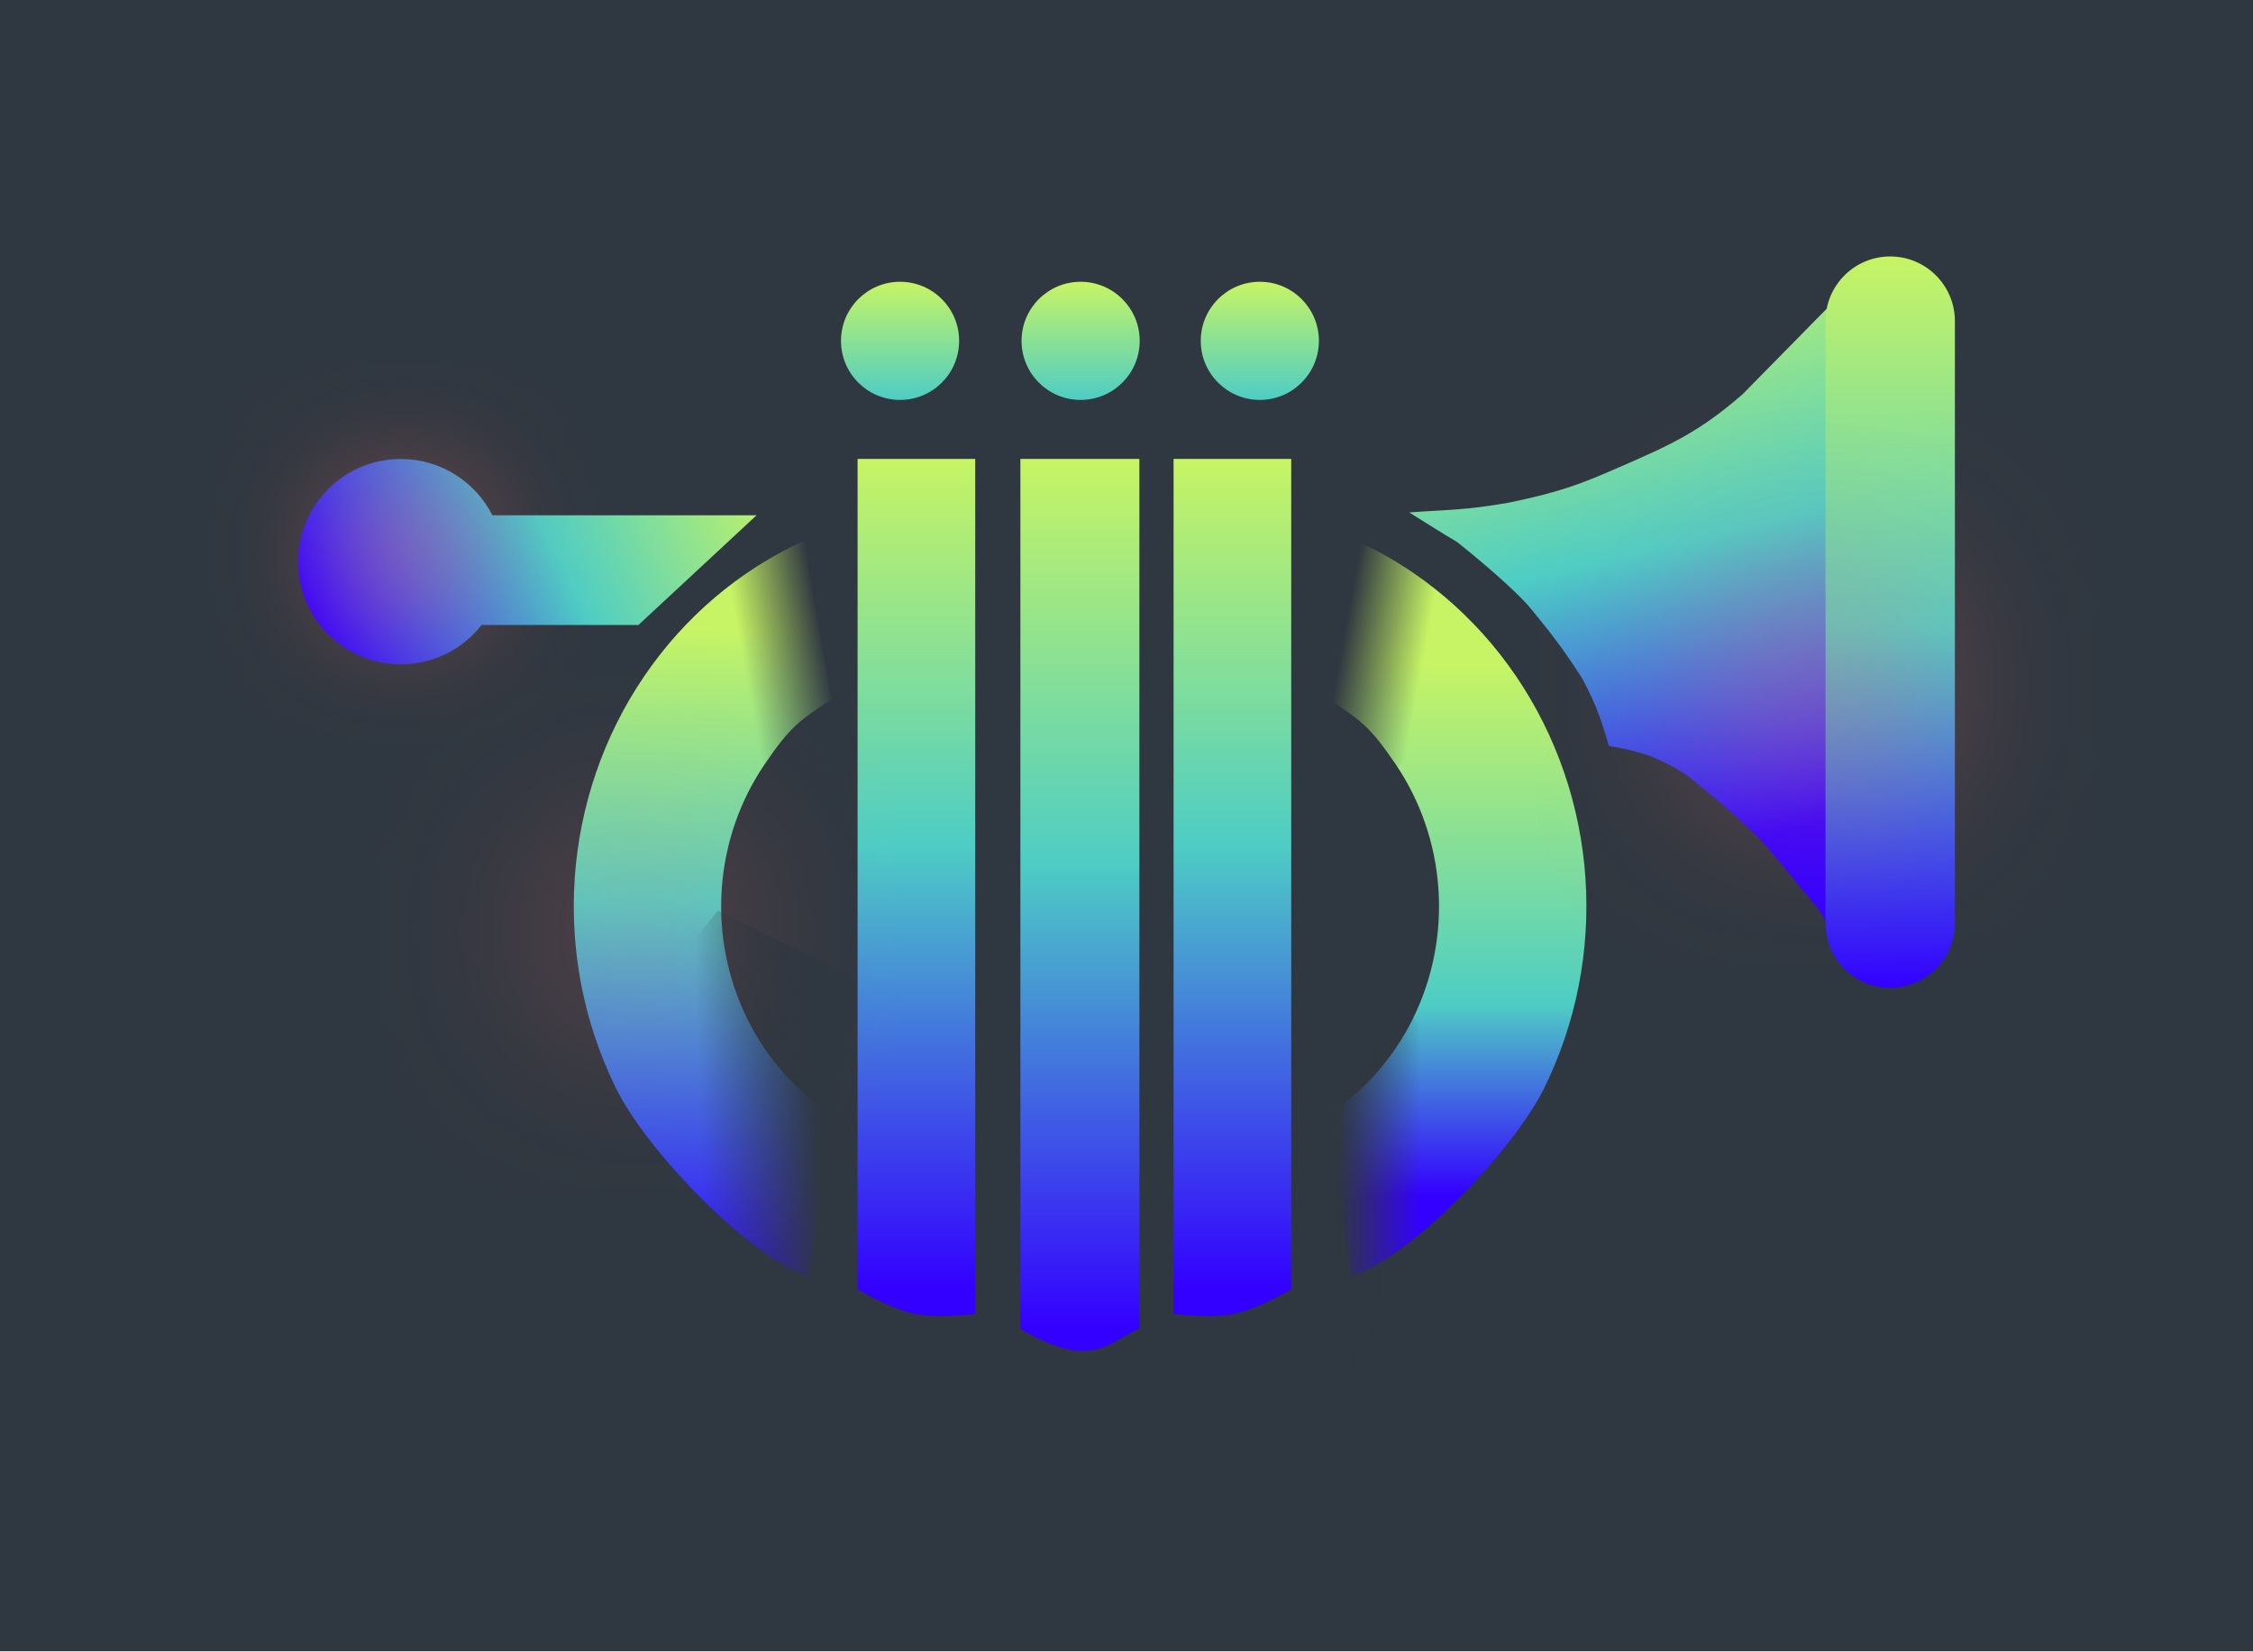
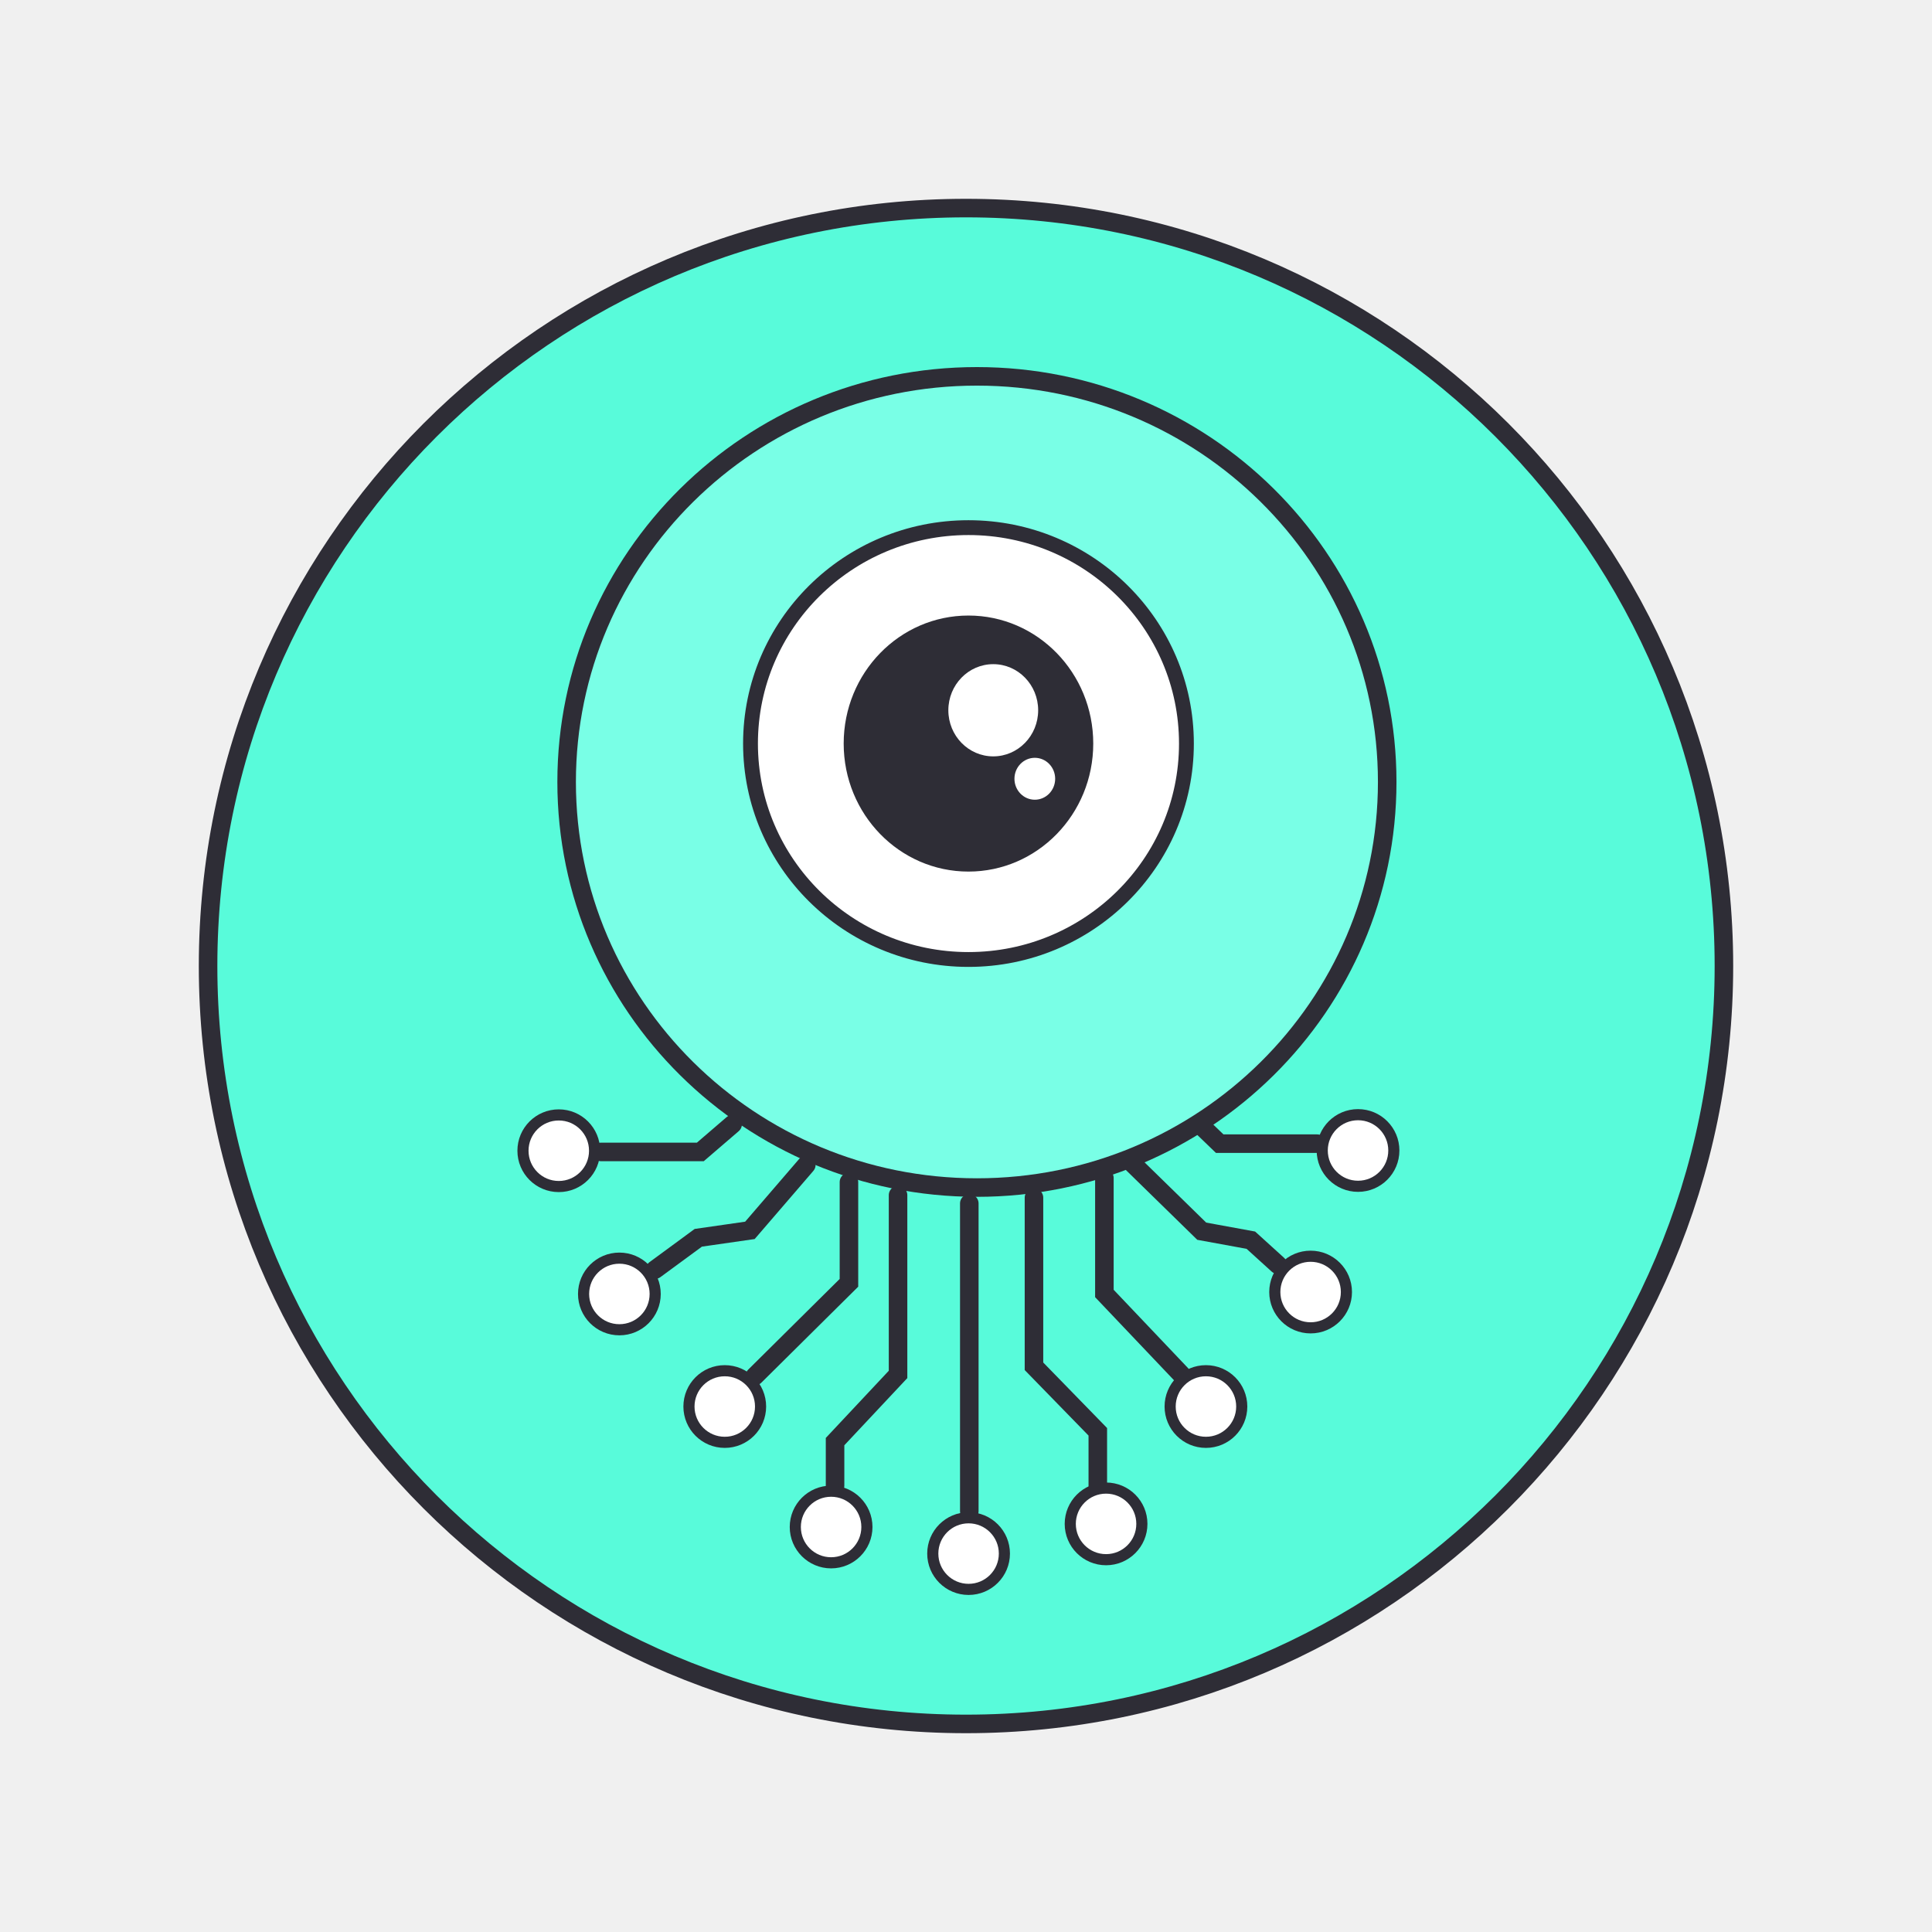
- <svg xmlns="http://www.w3.org/2000/svg" width="1647" height="1207" viewBox="0 0 1647 1207" fill="none">
-   <rect width="1647" height="1207" fill="#2F3740" />
-   <path d="M1030.16 374.588C1057.57 372.539 1070.42 373.139 1103.16 367.391C1141.41 359.49 1156.62 353.319 1183.35 341.687C1220.93 325.338 1241.96 315.983 1273.83 288.223L1336.55 224.478V680.272C1336.59 680.861 1336.59 681.439 1336.55 682.004V680.272C1335.78 669.841 1321.93 656.026 1318.04 651.16C1313.93 646.019 1292.34 619.287 1286.17 613.118C1280 606.95 1265.78 593.29 1247.1 578.161C1238.87 571.5 1232.7 563.767 1205.97 552.458C1192.46 548.212 1186.39 546.993 1176.16 545.261C1170.63 527.088 1167.97 517.127 1156.62 495.909C1144.37 476.846 1136.21 465.786 1119.61 445.53C1112.66 436.784 1092.74 418.159 1065.12 396.179C1053.1 389.025 1044.4 383.482 1030.16 374.588Z" fill="url(#paint0_linear_30_2)" />
-   <rect x="1334.49" y="187.464" width="94.59" height="534.638" rx="47.295" fill="url(#paint1_linear_30_2)" />
-   <path fill-rule="evenodd" clip-rule="evenodd" d="M352.077 456.84C338.338 474.366 316.971 485.628 292.975 485.628C251.523 485.628 217.92 452.024 217.92 410.573C217.92 369.121 251.523 335.518 292.975 335.518C322.216 335.518 347.552 352.24 359.941 376.644H464.676H466.732H553.096L466.732 456.84H352.077Z" fill="url(#paint2_linear_30_2)" />
-   <circle cx="657.968" cy="249.153" r="43.182" fill="url(#paint3_linear_30_2)" />
-   <circle cx="789.968" cy="249.153" r="43.182" fill="url(#paint4_linear_30_2)" />
-   <circle cx="920.968" cy="249.153" r="43.182" fill="url(#paint5_linear_30_2)" />
-   <path d="M626.92 335.464H712.92V960.464C712.92 960.464 685.765 963.854 668.92 960.464C651.425 956.944 626.92 942.464 626.92 942.464V335.464Z" fill="url(#paint6_linear_30_2)" />
-   <path d="M943.92 335.464H857.92V960.464C857.92 960.464 885.074 963.854 901.92 960.464C919.414 956.944 943.92 942.464 943.92 942.464V335.464Z" fill="url(#paint7_linear_30_2)" />
-   <path d="M745.92 335.464H832.92V971.23C816.42 978.561 809.92 987.464 790.42 987.464C770.92 987.464 745.92 971.23 745.92 971.23V335.464Z" fill="url(#paint8_linear_30_2)" />
-   <path d="M988.004 932.873C1029.13 920.535 1105.36 842.906 1128.76 795.516C1152.17 748.125 1162.62 695.004 1159.01 641.899C1155.39 588.793 1137.83 537.723 1108.23 494.212C1078.63 450.701 1038.12 416.406 991.079 395.034L971.554 511.332C995.201 526.754 1001.9 531.691 1020.18 558.561C1038.46 585.432 1049.3 616.97 1051.53 649.766C1053.77 682.562 1047.31 715.367 1032.86 744.633C1018.4 773.899 996.505 798.513 969.532 815.812L988.004 932.873Z" fill="url(#paint9_linear_30_2)" />
-   <path d="M591.138 932.989C550.012 920.651 473.784 843.023 450.38 795.632C426.977 748.241 416.519 695.121 420.137 642.015C423.756 588.909 441.313 537.839 470.911 494.328C500.508 450.817 541.02 416.522 588.063 395.151L607.589 511.448C583.941 526.87 577.243 531.807 558.965 558.678C540.687 585.548 529.844 617.086 527.61 649.882C525.375 682.678 531.833 715.483 546.286 744.749C560.739 774.015 582.637 798.629 609.611 815.928L591.138 932.989Z" fill="url(#paint10_linear_30_2)" />
-   <g filter="url(#filter0_f_30_2)">
-     <ellipse cx="1326.86" cy="500.734" rx="52.673" ry="56.916" transform="rotate(7.49586 1326.86 500.734)" fill="#FF6B6B" />
-   </g>
-   <g filter="url(#filter1_f_30_2)">
-     <ellipse cx="295.92" cy="403.964" rx="38" ry="38.5" fill="#FF6B6B" />
-   </g>
-   <g filter="url(#filter2_f_30_2)">
-     <ellipse cx="465.92" cy="681.464" rx="38" ry="41" fill="#FF6B6B" />
-   </g>
-   <path d="M532.649 419.724L603.92 368.464L622.92 617.964L469.92 474.464L532.649 419.724Z" fill="url(#paint11_linear_30_2)" />
-   <path d="M1051.19 419.724L979.919 368.464L960.919 617.964L1113.92 474.464L1051.19 419.724Z" fill="url(#paint12_linear_30_2)" />
-   <path d="M1025.92 733.464L958.745 770.612L984.21 1019.54L1109.39 851.219L1025.92 733.464Z" fill="url(#paint13_linear_30_2)" />
-   <path d="M524.821 665.634L622.782 713.507L596.46 1014.74L409.831 805.197L524.821 665.634Z" fill="url(#paint14_linear_30_2)" />
-   <defs>
-     <filter id="filter0_f_30_2" x="1124.1" y="293.882" width="405.51" height="413.703" filterUnits="userSpaceOnUse" color-interpolation-filters="sRGB">
-       <feFlood flood-opacity="0" result="BackgroundImageFix" />
-       <feBlend mode="normal" in="SourceGraphic" in2="BackgroundImageFix" result="shape" />
-       <feGaussianBlur stdDeviation="75" result="effect1_foregroundBlur_30_2" />
-     </filter>
-     <filter id="filter1_f_30_2" x="157.92" y="265.464" width="276" height="277" filterUnits="userSpaceOnUse" color-interpolation-filters="sRGB">
-       <feFlood flood-opacity="0" result="BackgroundImageFix" />
-       <feBlend mode="normal" in="SourceGraphic" in2="BackgroundImageFix" result="shape" />
-       <feGaussianBlur stdDeviation="50" result="effect1_foregroundBlur_30_2" />
-     </filter>
-     <filter id="filter2_f_30_2" x="277.92" y="490.464" width="376" height="382" filterUnits="userSpaceOnUse" color-interpolation-filters="sRGB">
-       <feFlood flood-opacity="0" result="BackgroundImageFix" />
-       <feBlend mode="normal" in="SourceGraphic" in2="BackgroundImageFix" result="shape" />
-       <feGaussianBlur stdDeviation="75" result="effect1_foregroundBlur_30_2" />
-     </filter>
-     <linearGradient id="paint0_linear_30_2" x1="1261.92" y1="173.464" x2="1361.92" y2="594.464" gradientUnits="userSpaceOnUse">
-       <stop stop-color="#C7F464" />
-       <stop offset="0.485" stop-color="#4ECDC4" />
-       <stop offset="1" stop-color="#3300FF" />
-     </linearGradient>
-     <linearGradient id="paint1_linear_30_2" x1="1381.79" y1="187.464" x2="1381.79" y2="722.102" gradientUnits="userSpaceOnUse">
-       <stop stop-color="#C7F464" />
-       <stop offset="0.51" stop-color="#4ECDC4" />
-       <stop offset="1" stop-color="#3300FF" />
-     </linearGradient>
-     <linearGradient id="paint2_linear_30_2" x1="552.92" y1="324.464" x2="238.92" y2="473.464" gradientUnits="userSpaceOnUse">
-       <stop stop-color="#C7F464" />
-       <stop offset="0.48" stop-color="#4ECDC4" />
-       <stop offset="1" stop-color="#3300FF" />
-     </linearGradient>
-     <linearGradient id="paint3_linear_30_2" x1="657.968" y1="205.971" x2="657.968" y2="292.335" gradientUnits="userSpaceOnUse">
-       <stop stop-color="#C7F464" />
-       <stop offset="0.31" stop-color="#A1E882" />
-       <stop offset="1" stop-color="#4ECDC4" />
-     </linearGradient>
-     <linearGradient id="paint4_linear_30_2" x1="789.968" y1="205.971" x2="789.968" y2="292.335" gradientUnits="userSpaceOnUse">
-       <stop stop-color="#C7F464" />
-       <stop offset="1" stop-color="#4ECDC4" />
-     </linearGradient>
-     <linearGradient id="paint5_linear_30_2" x1="920.968" y1="205.971" x2="920.968" y2="292.335" gradientUnits="userSpaceOnUse">
-       <stop stop-color="#C7F464" />
-       <stop offset="1" stop-color="#4ECDC4" />
-     </linearGradient>
-     <linearGradient id="paint6_linear_30_2" x1="669.92" y1="335.464" x2="669.92" y2="942.464" gradientUnits="userSpaceOnUse">
-       <stop stop-color="#C7F464" />
-       <stop offset="0.465" stop-color="#4ECDC4" />
-       <stop offset="1" stop-color="#3300FF" />
-     </linearGradient>
-     <linearGradient id="paint7_linear_30_2" x1="900.92" y1="335.464" x2="900.92" y2="942.464" gradientUnits="userSpaceOnUse">
-       <stop stop-color="#C7F464" />
-       <stop offset="0.465" stop-color="#4ECDC4" />
-       <stop offset="1" stop-color="#3300FF" />
-     </linearGradient>
-     <linearGradient id="paint8_linear_30_2" x1="789.42" y1="335.464" x2="789.42" y2="971.23" gradientUnits="userSpaceOnUse">
-       <stop stop-color="#C7F464" />
-       <stop offset="0.465" stop-color="#4ECDC4" />
-       <stop offset="1" stop-color="#3300FF" />
-     </linearGradient>
-     <linearGradient id="paint9_linear_30_2" x1="1064.62" y1="395.034" x2="1064.62" y2="932.873" gradientUnits="userSpaceOnUse">
-       <stop offset="0.165" stop-color="#C7F464" />
-       <stop offset="0.63" stop-color="#4ECDC4" />
-       <stop offset="0.89" stop-color="#3300FF" />
-     </linearGradient>
-     <linearGradient id="paint10_linear_30_2" x1="599.92" y1="327.464" x2="585.92" y2="949.464" gradientUnits="userSpaceOnUse">
-       <stop offset="0.215" stop-color="#C7F464" />
-       <stop offset="0.54" stop-color="#4ECDC4" />
-       <stop offset="1" stop-color="#3300FF" />
-     </linearGradient>
-     <linearGradient id="paint11_linear_30_2" x1="608.42" y1="440.964" x2="538.108" y2="453.734" gradientUnits="userSpaceOnUse">
-       <stop offset="0.153" stop-color="#2F3740" />
-       <stop offset="1" stop-color="#2F3740" stop-opacity="0" />
-     </linearGradient>
-     <linearGradient id="paint12_linear_30_2" x1="975.419" y1="440.964" x2="1045.73" y2="453.734" gradientUnits="userSpaceOnUse">
-       <stop offset="0.153" stop-color="#2F3740" />
-       <stop offset="1" stop-color="#2F3740" stop-opacity="0" />
-     </linearGradient>
-     <linearGradient id="paint13_linear_30_2" x1="967.15" y1="842.764" x2="1038.61" y2="842.886" gradientUnits="userSpaceOnUse">
-       <stop offset="0.153" stop-color="#2F3740" />
-       <stop offset="1" stop-color="#2F3740" stop-opacity="0" />
-     </linearGradient>
-     <linearGradient id="paint14_linear_30_2" x1="613.683" y1="800.779" x2="511.331" y2="804.451" gradientUnits="userSpaceOnUse">
-       <stop offset="0.153" stop-color="#2F3740" />
-       <stop offset="1" stop-color="#2F3740" stop-opacity="0" />
-     </linearGradient>
-   </defs>
+ <svg xmlns="http://www.w3.org/2000/svg" width="800" height="800" viewBox="0 0 800 800" fill="none">
+   <circle cx="400" cy="400" r="313.839" fill="#58FBDA" stroke="#2E2D36" stroke-width="7.678" />
+   <path d="M469.155 481.996L497.619 509.815L517.95 513.534L529.157 523.7" stroke="#2E2D36" stroke-width="7.678" stroke-linecap="round" />
+   <path d="M428.146 495.931V565.751L454.576 592.876V615.587" stroke="#2E2D36" stroke-width="7.678" stroke-linecap="round" />
+   <path d="M333.878 482.343L310.522 509.468L289.15 512.543L271.199 525.733" stroke="#2E2D36" stroke-width="7.678" stroke-linecap="round" />
+   <path d="M404.521 155.839C498.389 155.839 574.411 231.075 574.411 323.792C574.411 416.509 498.389 491.744 404.521 491.744C310.653 491.744 234.631 416.509 234.631 323.792C234.631 231.075 310.653 155.839 404.521 155.839Z" fill="#79FFE6" stroke="#2E2D36" stroke-width="7.678" />
+   <path d="M401.021 218.481C450.893 218.481 491.275 258.538 491.275 307.892C491.275 357.246 450.893 397.303 401.021 397.303C351.149 397.303 310.767 357.246 310.767 307.892C310.767 258.538 351.149 218.481 401.021 218.481Z" fill="white" stroke="#2E2D36" stroke-width="6.143" />
+   <circle cx="231.379" cy="476.492" r="14.827" fill="white" stroke="#2E2D36" stroke-width="4.607" />
+   <circle cx="256.471" cy="535.8" r="14.827" fill="white" stroke="#2E2D36" stroke-width="4.607" />
+   <circle cx="300.109" cy="582.413" r="14.827" fill="white" stroke="#2E2D36" stroke-width="4.607" />
+   <circle cx="401.071" cy="643.307" r="14.827" fill="white" stroke="#2E2D36" stroke-width="4.607" />
+   <circle cx="457.998" cy="631.009" r="14.827" fill="white" stroke="#2E2D36" stroke-width="4.607" />
+   <path d="M457.304 487.798V535.601L489.139 569.123" stroke="#2E2D36" stroke-width="7.678" stroke-linecap="round" />
+   <circle cx="499.354" cy="582.413" r="14.827" fill="white" stroke="#2E2D36" stroke-width="4.607" />
+   <circle cx="542.695" cy="535.006" r="14.827" fill="white" stroke="#2E2D36" stroke-width="4.607" />
+   <circle cx="562.332" cy="476.393" r="14.827" fill="white" stroke="#2E2D36" stroke-width="4.607" />
+   <path d="M303.381 465.483L289.993 476.988H248.834" stroke="#2E2D36" stroke-width="7.678" stroke-linecap="round" />
+   <path d="M351.532 489.484V531.188L312.555 569.817" stroke="#2E2D36" stroke-width="7.678" stroke-linecap="round" />
+   <path d="M371.863 494.889V569.123L345.78 596.942V615.24" stroke="#2E2D36" stroke-width="7.678" stroke-linecap="round" />
+   <path d="M401.368 498.311V625.753" stroke="#2E2D36" stroke-width="7.678" stroke-linecap="round" />
+   <path d="M496.925 465.731L505.057 473.566H545.422" stroke="#2E2D36" stroke-width="7.678" stroke-linecap="round" />
+   <ellipse cx="401.021" cy="307.892" rx="51.671" ry="53.01" fill="#2E2D36" />
+   <ellipse cx="411.286" cy="294.106" rx="18.596" ry="19.091" fill="white" />
+   <ellipse cx="428.493" cy="322.471" rx="8.43" ry="8.678" fill="white" />
+   <circle cx="344.143" cy="632.299" r="14.827" fill="white" stroke="#2E2D36" stroke-width="4.607" />
</svg>
